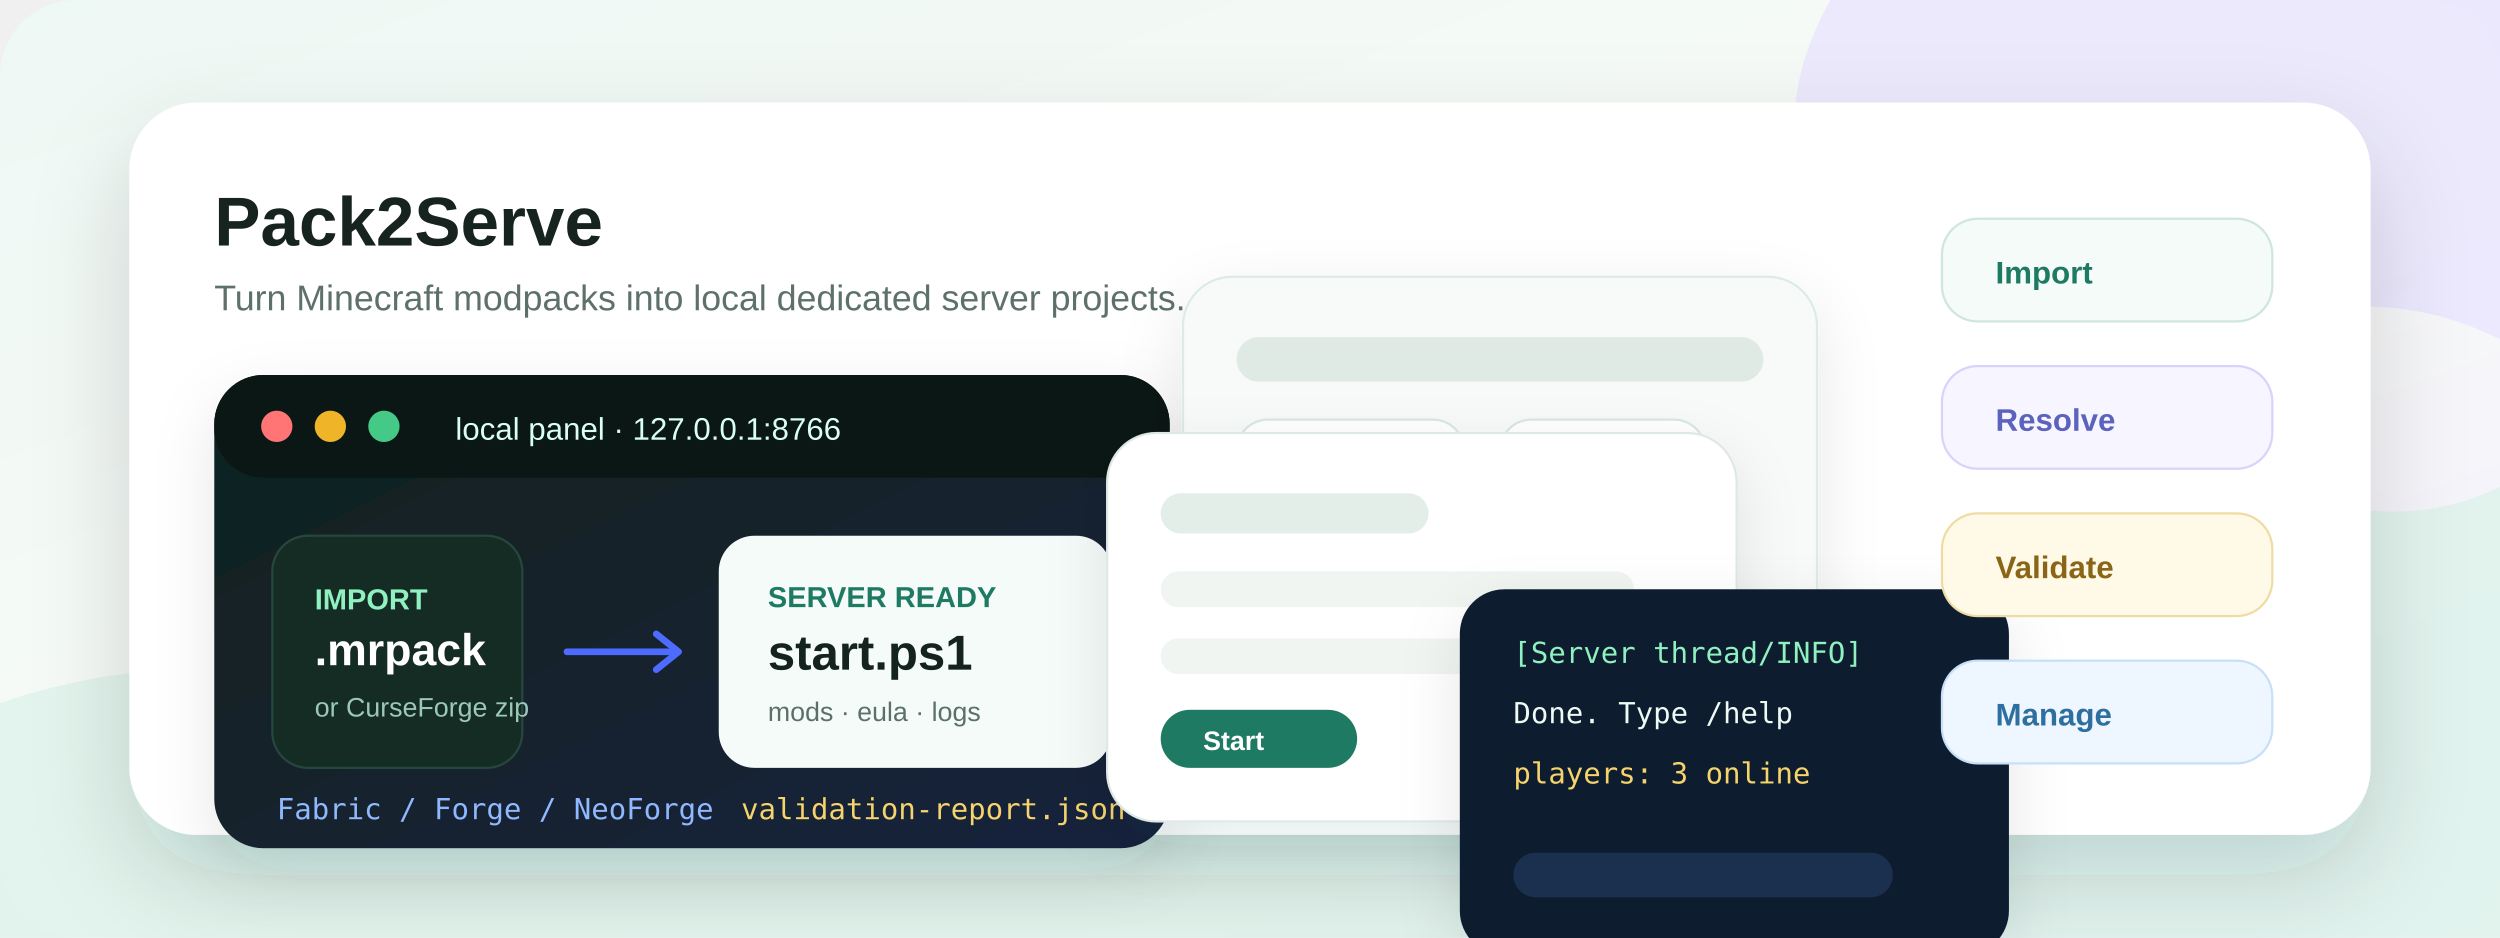
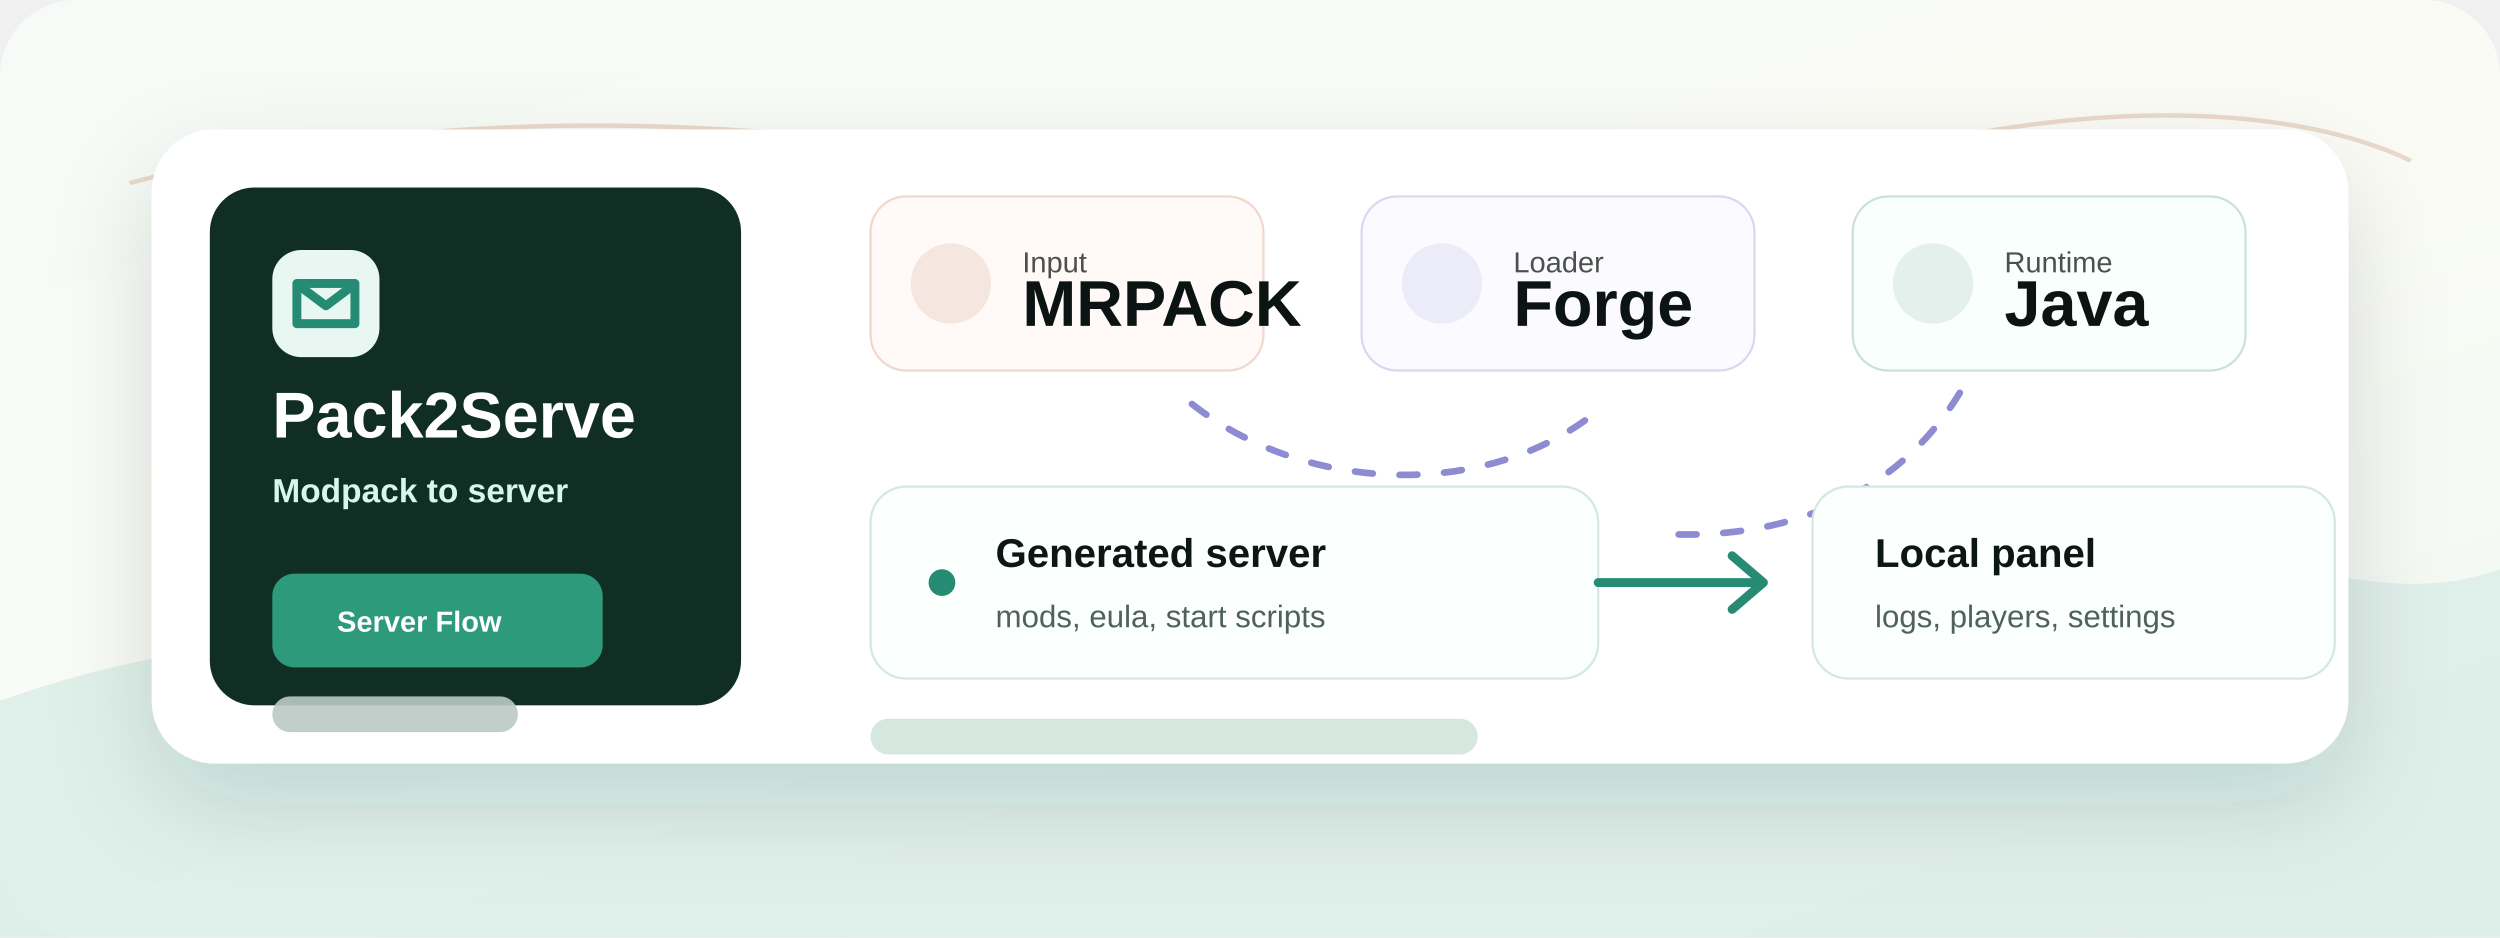
<svg xmlns="http://www.w3.org/2000/svg" width="1120" height="420" viewBox="0 0 1120 420" role="img" aria-labelledby="title desc">
  <defs>
    <linearGradient id="bg" x1="0" y1="0" x2="1" y2="1">
-       <stop offset="0" stop-color="#eef8f4" />
-       <stop offset="0.55" stop-color="#f8fbf7" />
-       <stop offset="1" stop-color="#f2ecff" />
+       <stop offset="0" stop-color="#f6fbf7" />
+       <stop offset="0.56" stop-color="#fbfbf5" />
+       <stop offset="1" stop-color="#eef8f3" />
    </linearGradient>
-     <linearGradient id="dark" x1="0" y1="0" x2="1" y2="1">
-       <stop offset="0" stop-color="#10231d" />
-       <stop offset="1" stop-color="#17233d" />
-     </linearGradient>
-     <linearGradient id="card" x1="0" y1="0" x2="1" y2="1">
-       <stop offset="0" stop-color="#ffffff" />
-       <stop offset="1" stop-color="#f8fbf9" />
-     </linearGradient>
-     <filter id="shadow" x="-20%" y="-20%" width="140%" height="140%">
-       <feDropShadow dx="0" dy="18" stdDeviation="22" flood-color="#123128" flood-opacity="0.16" />
-     </filter>
-     <filter id="soft" x="-20%" y="-20%" width="140%" height="140%">
-       <feDropShadow dx="0" dy="10" stdDeviation="14" flood-color="#18283a" flood-opacity="0.10" />
+     <filter id="shadow" x="-20%" y="-25%" width="140%" height="150%">
+       <feDropShadow dx="0" dy="18" stdDeviation="22" flood-color="#18362d" flood-opacity="0.14" />
    </filter>
  </defs>
  <rect width="1120" height="420" rx="34" fill="url(#bg)" />
-   <path d="M0 315 C130 270 240 338 388 300 C560 256 668 130 835 154 C964 172 1034 260 1120 218 L1120 420 L0 420 Z" fill="#dff3eb" opacity="0.86" />
-   <path d="M820 0 C780 72 818 128 900 145 C992 164 1044 114 1120 152 L1120 0 Z" fill="#e9e4ff" opacity="0.78" />
-   <rect x="58" y="46" width="1004" height="328" rx="30" fill="#ffffff" filter="url(#shadow)" />
-   <g transform="translate(96 82)">
-     <text x="0" y="28" font-family="Segoe UI, Arial, sans-serif" font-size="31" font-weight="800" fill="#17231f">Pack2Serve</text>
-     <text x="0" y="57" font-family="Segoe UI, Arial, sans-serif" font-size="16" fill="#5d716a">Turn Minecraft modpacks into local dedicated server projects.</text>
-     <g transform="translate(0 86)">
-       <rect width="428" height="212" rx="22" fill="url(#dark)" filter="url(#soft)" />
-       <rect width="428" height="46" rx="22" fill="#0b1714" />
-       <circle cx="28" cy="23" r="7" fill="#ff7474" />
-       <circle cx="52" cy="23" r="7" fill="#f0b429" />
-       <circle cx="76" cy="23" r="7" fill="#45c987" />
-       <text x="108" y="29" font-family="Segoe UI, Arial, sans-serif" font-size="14" fill="#d9fff2">local panel · 127.0.0.1:8766</text>
-       <rect x="26" y="72" width="112" height="104" rx="16" fill="#152c25" stroke="#25473e" />
-       <text x="45" y="105" font-family="Segoe UI, Arial, sans-serif" font-size="13" font-weight="700" fill="#8ff0c0">IMPORT</text>
-       <text x="45" y="130" font-family="Segoe UI, Arial, sans-serif" font-size="20" font-weight="800" fill="#ffffff">.mrpack</text>
-       <text x="45" y="153" font-family="Segoe UI, Arial, sans-serif" font-size="12" fill="#9bc8b7">or CurseForge zip</text>
-       <path d="M158 124 H206" stroke="#4d6bff" stroke-width="3" stroke-linecap="round" />
-       <path d="M198 116 L208 124 L198 132" fill="none" stroke="#4d6bff" stroke-width="3" stroke-linecap="round" stroke-linejoin="round" />
-       <rect x="226" y="72" width="176" height="104" rx="16" fill="#f5fbf8" />
-       <text x="248" y="104" font-family="Segoe UI, Arial, sans-serif" font-size="13" font-weight="700" fill="#1f7a64">SERVER READY</text>
-       <text x="248" y="132" font-family="Segoe UI, Arial, sans-serif" font-size="22" font-weight="800" fill="#15231f">start.ps1</text>
-       <text x="248" y="155" font-family="Segoe UI, Arial, sans-serif" font-size="12" fill="#5b7068">mods · eula · logs</text>
-       <text x="28" y="199" font-family="Consolas, monospace" font-size="13" fill="#8fb8ff">Fabric / Forge / NeoForge</text>
-       <text x="236" y="199" font-family="Consolas, monospace" font-size="13" fill="#f6d36b">validation-report.json</text>
-     </g>
+   <path d="M0 314 C150 260 282 300 430 258 C606 207 720 178 882 211 C980 231 1054 279 1120 255 L1120 420 L0 420 Z" fill="#dceee8" opacity="0.88" />
+   <path d="M58 82 C194 46 332 52 464 74 C590 95 726 97 850 67 C946 44 1030 48 1080 72" fill="none" stroke="#e7d5c7" stroke-width="2" opacity="0.9" />
+   <rect x="68" y="58" width="984" height="284" rx="28" fill="#ffffff" filter="url(#shadow)" />
+   <g transform="translate(94 84)">
+     <rect width="238" height="232" rx="20" fill="#102e24" />
+     <rect x="28" y="28" width="48" height="48" rx="13" fill="#e8f7f1" />
+     <path d="M39 43 H65 V61 H39 Z" fill="none" stroke="#258b72" stroke-width="4" stroke-linejoin="round" />
+     <path d="M40 44 L52 53 L64 44" fill="none" stroke="#258b72" stroke-width="4" stroke-linecap="round" stroke-linejoin="round" />
+     <text x="28" y="112" font-family="Segoe UI, Arial, sans-serif" font-size="29" font-weight="800" fill="#ffffff">Pack2Serve</text>
+     <text x="28" y="141" font-family="Segoe UI, Arial, sans-serif" font-size="15" font-weight="700" fill="#d7f7ea">Modpack to server</text>
+     <rect x="28" y="173" width="148" height="42" rx="10" fill="#2c9a7b" />
+     <text x="57" y="199" font-family="Segoe UI, Arial, sans-serif" font-size="13" font-weight="800" fill="#ffffff">Server Flow</text>
+     <rect x="28" y="228" width="110" height="16" rx="8" fill="#b9cac3" opacity="0.9" />
  </g>
-   <g transform="translate(478 96)">
-     <rect x="52" y="28" width="284" height="174" rx="22" fill="#f8faf9" stroke="#ddebe5" filter="url(#soft)" />
-     <rect x="76" y="55" width="236" height="20" rx="10" fill="#dfeae5" />
-     <rect x="76" y="92" width="102" height="78" rx="14" fill="#ffffff" stroke="#d9e8e1" />
-     <rect x="194" y="92" width="92" height="78" rx="14" fill="#ffffff" stroke="#d9e8e1" />
-     <text x="96" y="123" font-family="Segoe UI, Arial, sans-serif" font-size="15" font-weight="700" fill="#1d302a">Projects</text>
-     <text x="211" y="123" font-family="Segoe UI, Arial, sans-serif" font-size="15" font-weight="700" fill="#1d302a">Runtime</text>
-     <rect x="96" y="142" width="50" height="8" rx="4" fill="#1f7a64" />
-     <rect x="211" y="142" width="42" height="8" rx="4" fill="#6b7fd7" />
-     <rect x="18" y="98" width="282" height="174" rx="22" fill="#ffffff" stroke="#dfe8e4" filter="url(#soft)" />
-     <rect x="42" y="125" width="120" height="18" rx="9" fill="#e4eee9" />
-     <rect x="42" y="160" width="212" height="16" rx="8" fill="#f0f5f2" />
-     <rect x="42" y="190" width="170" height="16" rx="8" fill="#f0f5f2" />
-     <rect x="42" y="222" width="88" height="26" rx="13" fill="#1f7a64" />
-     <text x="61" y="240" font-family="Segoe UI, Arial, sans-serif" font-size="12" font-weight="700" fill="#ffffff">Start</text>
-     <rect x="176" y="168" width="246" height="164" rx="20" fill="#101b2f" filter="url(#soft)" />
-     <text x="200" y="201" font-family="Consolas, monospace" font-size="13" fill="#8ff0c0">[Server thread/INFO]</text>
-     <text x="200" y="228" font-family="Consolas, monospace" font-size="13" fill="#eefaf4">Done. Type /help</text>
-     <text x="200" y="255" font-family="Consolas, monospace" font-size="13" fill="#f6d36b">players: 3 online</text>
-     <rect x="200" y="286" width="170" height="20" rx="10" fill="#1b2f4f" />
+   <g transform="translate(390 88)">
+     <rect width="176" height="78" rx="16" fill="#fffaf7" stroke="#efd8cc" />
+     <circle cx="36" cy="39" r="18" fill="#f5e7df" />
+     <text x="68" y="34" font-family="Segoe UI, Arial, sans-serif" font-size="13" fill="#4c514d">Input</text>
+     <text x="68" y="58" font-family="Segoe UI, Arial, sans-serif" font-size="29" font-weight="900" fill="#0b1412">MRPACK</text>
  </g>
-   <g transform="translate(870 98)">
-     <rect width="148" height="46" rx="16" fill="#f4fbf8" stroke="#cfe6dc" />
-     <text x="24" y="29" font-family="Segoe UI, Arial, sans-serif" font-size="14" font-weight="800" fill="#1f7a64">Import</text>
-     <rect y="66" width="148" height="46" rx="16" fill="#f7f5ff" stroke="#dad2fb" />
-     <text x="24" y="95" font-family="Segoe UI, Arial, sans-serif" font-size="14" font-weight="800" fill="#5b63bd">Resolve</text>
-     <rect y="132" width="148" height="46" rx="16" fill="#fff9e8" stroke="#eedca4" />
-     <text x="24" y="161" font-family="Segoe UI, Arial, sans-serif" font-size="14" font-weight="800" fill="#8a6515">Validate</text>
-     <rect y="198" width="148" height="46" rx="16" fill="#eef7ff" stroke="#c7dff7" />
-     <text x="24" y="227" font-family="Segoe UI, Arial, sans-serif" font-size="14" font-weight="800" fill="#2f6f9f">Manage</text>
+   <g transform="translate(610 88)">
+     <rect width="176" height="78" rx="16" fill="#fbfbff" stroke="#d9d8f0" />
+     <circle cx="36" cy="39" r="18" fill="#ececf8" />
+     <text x="68" y="34" font-family="Segoe UI, Arial, sans-serif" font-size="13" fill="#4c514d">Loader</text>
+     <text x="68" y="58" font-family="Segoe UI, Arial, sans-serif" font-size="29" font-weight="900" fill="#0b1412">Forge</text>
  </g>
+   <g transform="translate(830 88)">
+     <rect width="176" height="78" rx="16" fill="#f8fffc" stroke="#c8e2d9" />
+     <circle cx="36" cy="39" r="18" fill="#e3f0eb" />
+     <text x="68" y="34" font-family="Segoe UI, Arial, sans-serif" font-size="13" fill="#4c514d">Runtime</text>
+     <text x="68" y="58" font-family="Segoe UI, Arial, sans-serif" font-size="29" font-weight="900" fill="#0b1412">Java</text>
+   </g>
+   <path d="M534 181 C586 222 668 224 717 183" fill="none" stroke="#8d8cd3" stroke-width="3" stroke-dasharray="8 12" stroke-linecap="round" />
+   <path d="M878 176 C850 222 800 243 742 239" fill="none" stroke="#8d8cd3" stroke-width="3" stroke-dasharray="8 12" stroke-linecap="round" />
+   <g transform="translate(390 218)">
+     <rect width="326" height="86" rx="16" fill="#fbfffd" stroke="#d4e8df" />
+     <circle cx="32" cy="43" r="6" fill="#268b72" />
+     <text x="56" y="36" font-family="Segoe UI, Arial, sans-serif" font-size="18" font-weight="800" fill="#0c1715">Generated server</text>
+     <text x="56" y="63" font-family="Segoe UI, Arial, sans-serif" font-size="14" fill="#4e625b">mods, eula, start scripts</text>
+   </g>
+   <path d="M716 261 H786" stroke="#268b72" stroke-width="4" stroke-linecap="round" />
+   <path d="M776 249 L790 261 L776 273" fill="none" stroke="#268b72" stroke-width="4" stroke-linecap="round" stroke-linejoin="round" />
+   <g transform="translate(812 218)">
+     <rect width="234" height="86" rx="16" fill="#fbfffd" stroke="#d4e8df" />
+     <text x="28" y="36" font-family="Segoe UI, Arial, sans-serif" font-size="18" font-weight="800" fill="#0c1715">Local panel</text>
+     <text x="28" y="63" font-family="Segoe UI, Arial, sans-serif" font-size="14" fill="#4e625b">logs, players, settings</text>
+   </g>
+   <rect x="390" y="322" width="272" height="16" rx="8" fill="#d5e7df" />
</svg>
